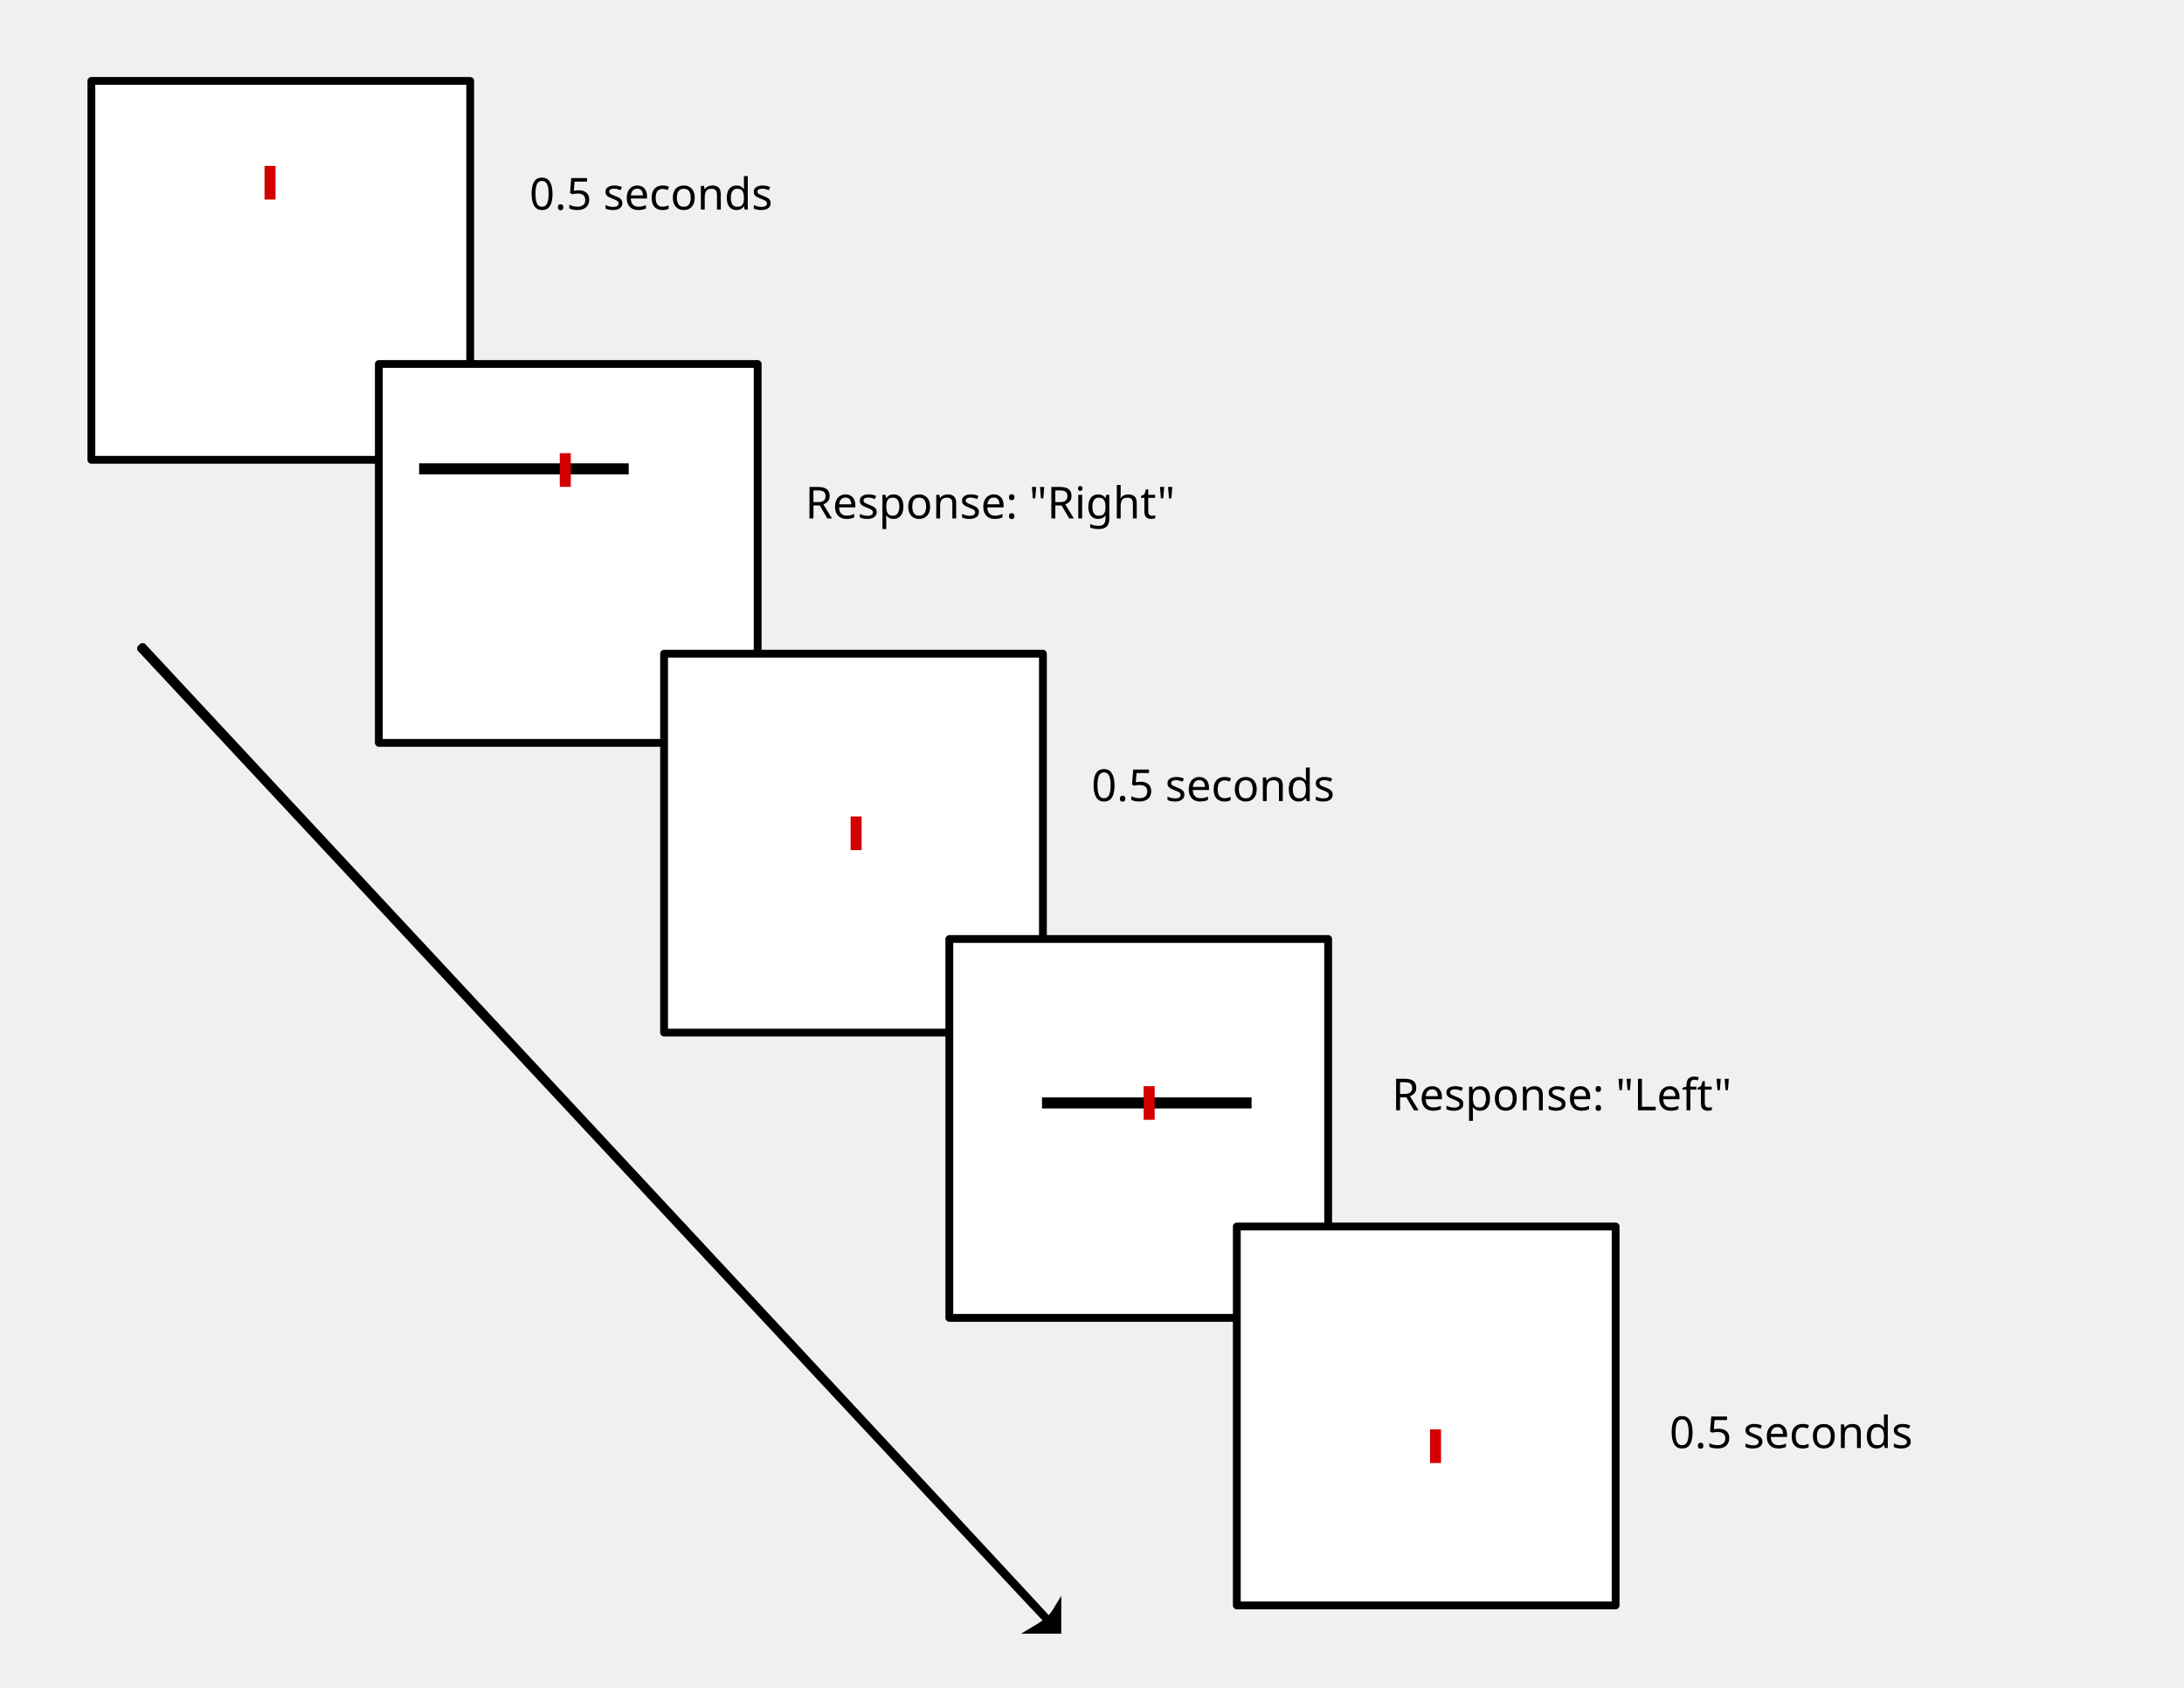
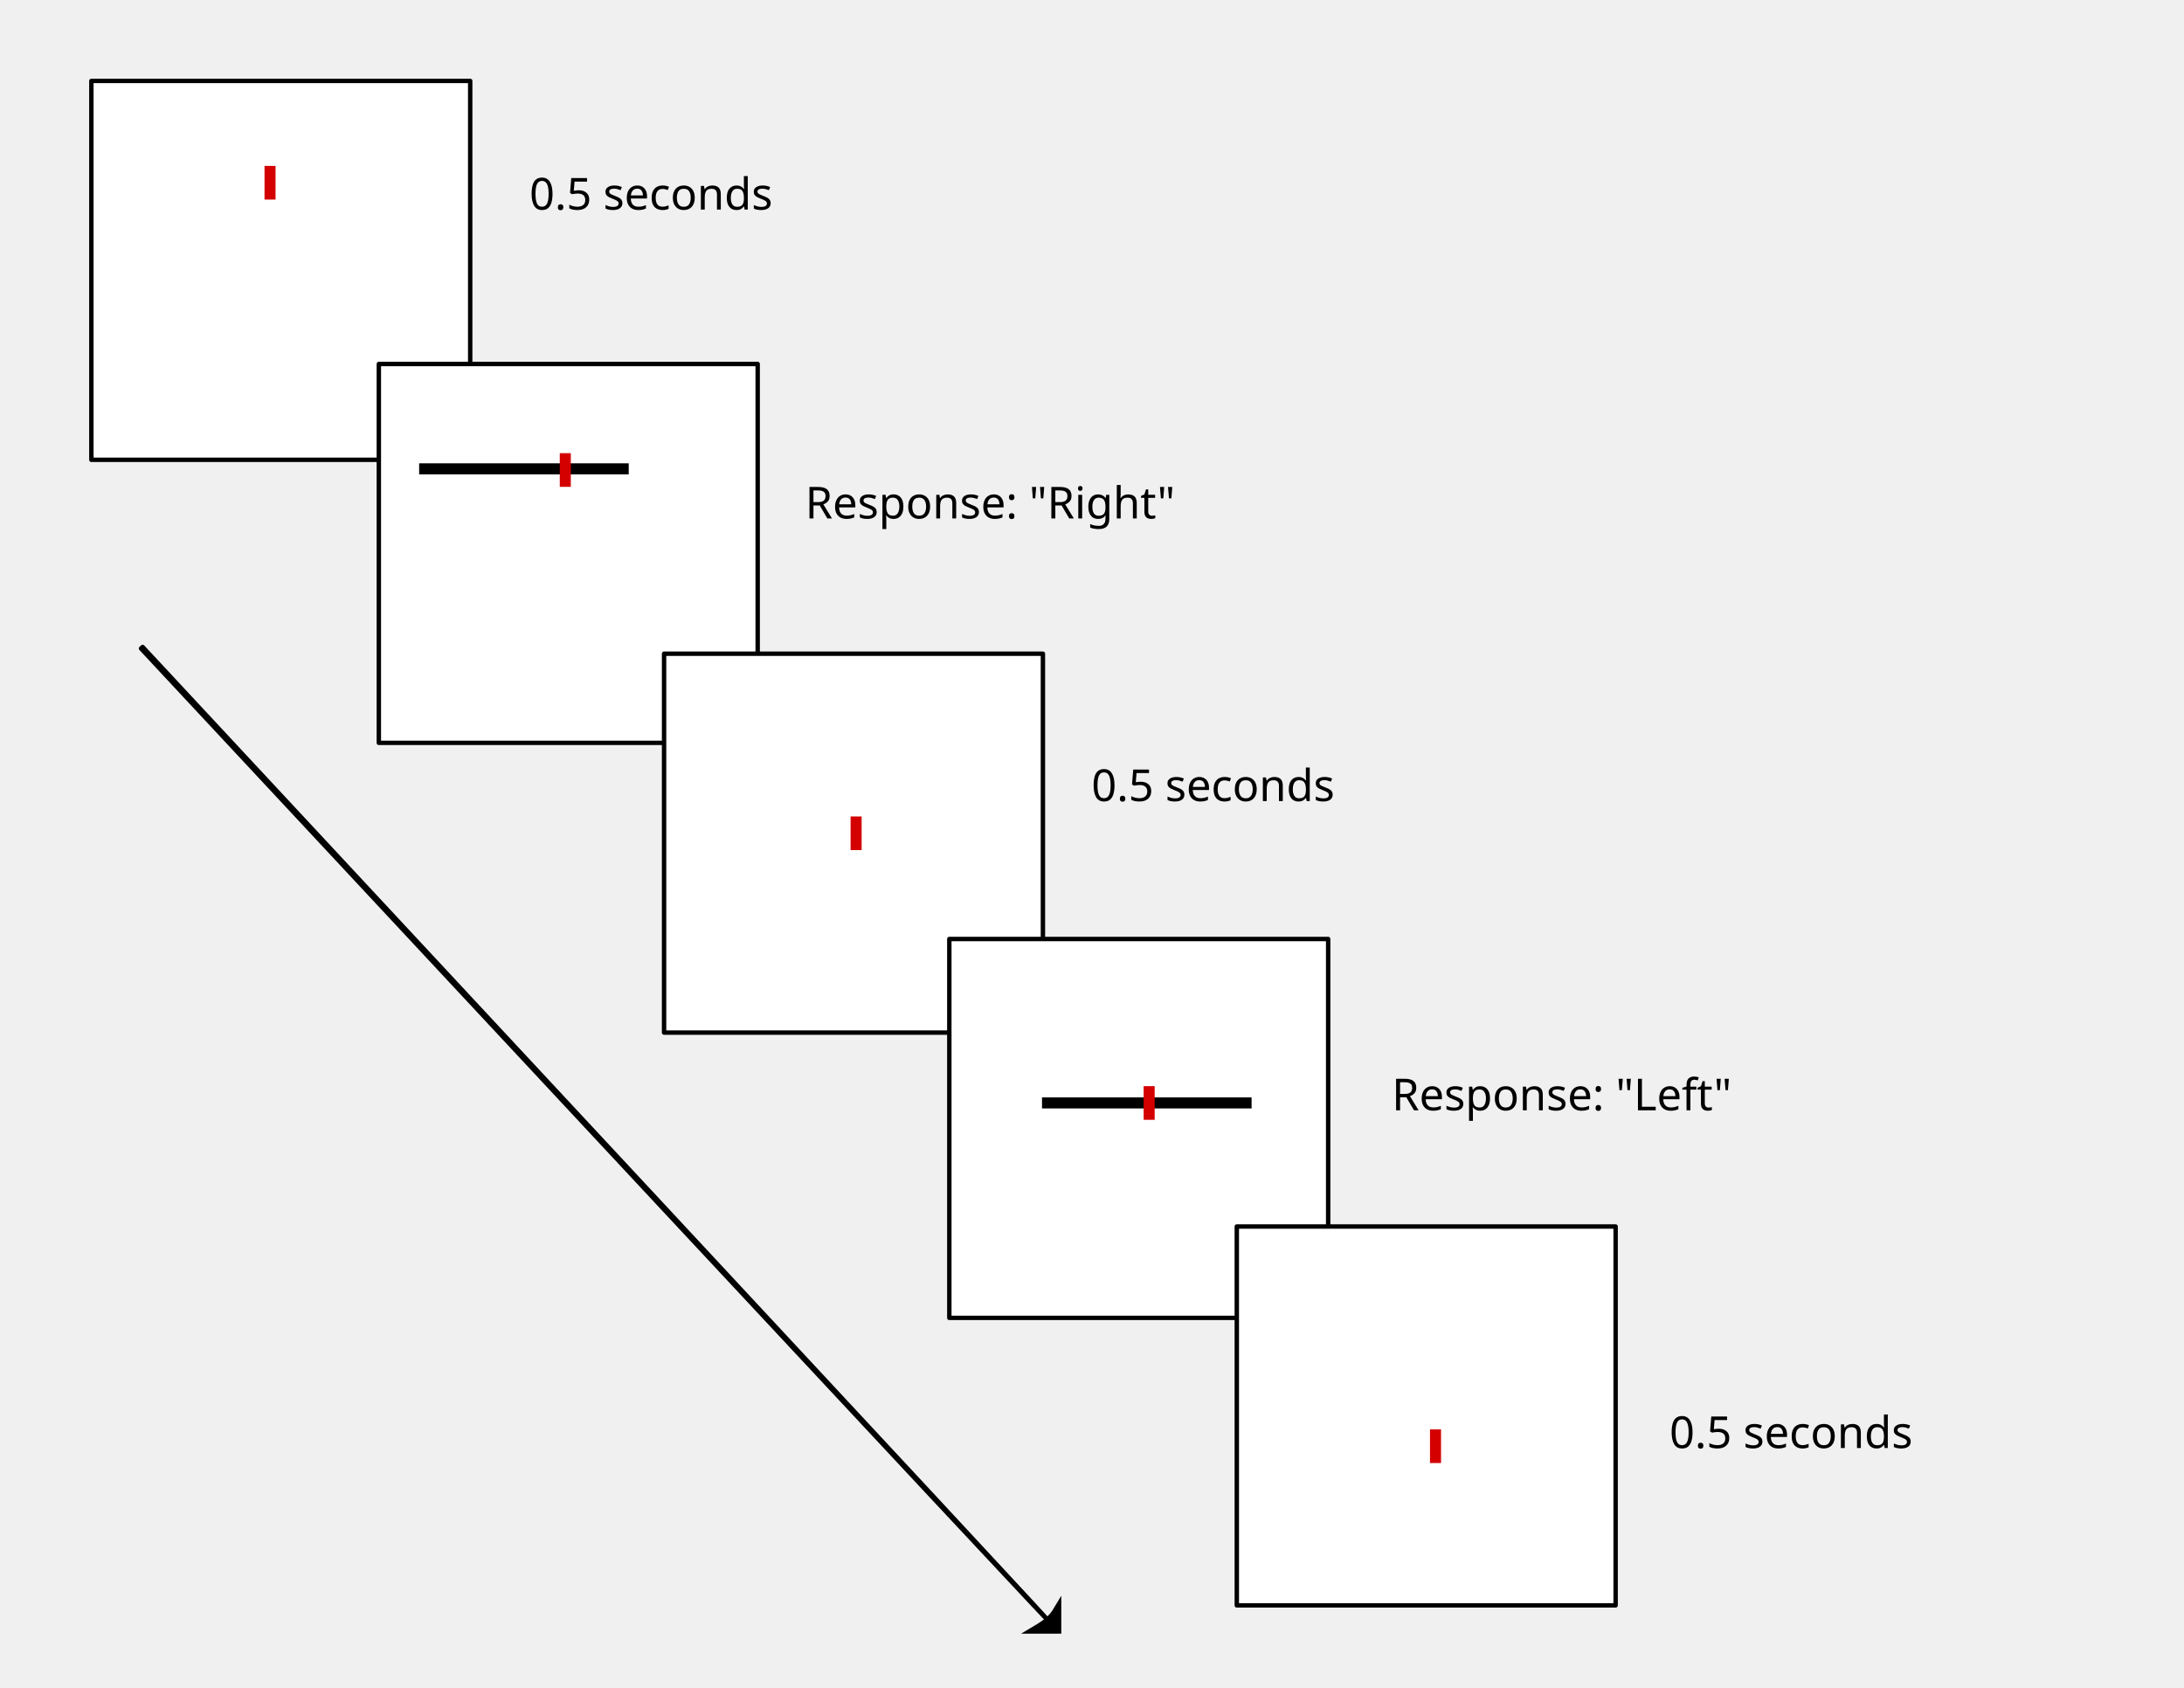
<svg xmlns="http://www.w3.org/2000/svg" width="11in" height="8.5in" viewBox="0 0 990 765" id="svg2" version="1.1">
  <defs id="defs4">
    <marker orient="auto" refY="0.0" refX="0.0" id="TriangleOutL" style="overflow:visible">
      <path id="path4832" d="M 5.77,0.0 L -2.88,5.0 L -2.88,-5.0 L 5.77,0.0 z " style="fill-rule:evenodd;stroke:none;stroke-width:1pt;stroke-opacity:1;fill:#000000;fill-opacity:1" transform="scale(0.8)" />
    </marker>
    <marker orient="auto" refY="0.0" refX="0.0" id="Arrow1Lend" style="overflow:visible;">
      <path id="path4693" d="M 0.0,0.0 L 5.0,-5.0 L -12.5,0.0 L 5.0,5.0 L 0.0,0.0 z " style="fill-rule:evenodd;stroke:none;stroke-width:1pt;stroke-opacity:1;fill:#000000;fill-opacity:1" transform="scale(0.8) rotate(180) translate(12.5,0)" />
    </marker>
    <marker orient="auto" refY="0.0" refX="0.0" id="Arrow2Mend" style="overflow:visible;">
      <path id="path4717" style="fill-rule:evenodd;stroke-width:0.625;stroke-linejoin:round;stroke:none;stroke-opacity:1;fill:#000000;fill-opacity:1" d="M 8.719,4.034 L -2.207,0.016 L 8.719,-4.002 C 6.973,-1.63 6.983,1.616 8.719,4.034 z " transform="scale(0.6) rotate(180) translate(0,0)" />
    </marker>
  </defs>
  <g id="layer1" transform="translate(0,-287.3622)">
-     <g id="g4167">
-       <rect y="324.042" x="41.416" height="171.726" width="171.726" id="rect3355" style="fill:#ffffff;stroke:#000000;opacity:1;stroke-linejoin:round;stroke-width:3.543;stroke-miterlimit:4;stroke-dasharray:none;fill-opacity:1" />
-       <rect style="opacity:1;fill:#ffffff;fill-opacity:1;stroke:#000000;stroke-width:3.543;stroke-linejoin:round;stroke-miterlimit:4;stroke-dasharray:none" id="rect4157" width="171.726" height="171.726" x="171.726" y="452.332" />
-       <rect y="583.651" x="301.025" height="171.726" width="171.726" id="rect4161" style="opacity:1;fill:#ffffff;fill-opacity:1;stroke:#000000;stroke-width:3.543;stroke-linejoin:round;stroke-miterlimit:4;stroke-dasharray:none" />
-       <rect style="opacity:1;fill:#ffffff;fill-opacity:1;stroke:#000000;stroke-width:3.543;stroke-linejoin:round;stroke-miterlimit:4;stroke-dasharray:none" id="rect4163" width="171.726" height="171.726" x="430.325" y="712.951" />
-       <rect y="843.261" x="560.635" height="171.726" width="171.726" id="rect4165" style="opacity:1;fill:#ffffff;fill-opacity:1;stroke:#000000;stroke-width:3.543;stroke-linejoin:round;stroke-miterlimit:4;stroke-dasharray:none" />
-     </g>
+     <rect style="opacity:1;fill:#ffffff;fill-opacity:1;stroke:#000000;stroke-width:2;stroke-linejoin:round;stroke-miterlimit:4;stroke-dasharray:none" id="rect3355" width="171.726" height="171.726" x="41.416" y="324.042" />
+     <rect y="452.332" x="171.726" height="171.726" width="171.726" id="rect4157" style="opacity:1;fill:#ffffff;fill-opacity:1;stroke:#000000;stroke-width:2;stroke-linejoin:round;stroke-miterlimit:4;stroke-dasharray:none" />
+     <rect style="opacity:1;fill:#ffffff;fill-opacity:1;stroke:#000000;stroke-width:2;stroke-linejoin:round;stroke-miterlimit:4;stroke-dasharray:none" id="rect4161" width="171.726" height="171.726" x="301.025" y="583.651" />
+     <rect y="712.951" x="430.325" height="171.726" width="171.726" id="rect4163" style="opacity:1;fill:#ffffff;fill-opacity:1;stroke:#000000;stroke-width:2;stroke-linejoin:round;stroke-miterlimit:4;stroke-dasharray:none" />
+     <rect style="opacity:1;fill:#ffffff;fill-opacity:1;stroke:#000000;stroke-width:2;stroke-linejoin:round;stroke-miterlimit:4;stroke-dasharray:none" id="rect4165" width="171.726" height="171.726" x="560.635" y="843.261" />
    <rect style="opacity:1;fill:#d40000;fill-opacity:1;stroke:none;stroke-width:3.543;stroke-linejoin:round;stroke-miterlimit:4;stroke-dasharray:none;" id="rect4195" width="5" height="15.253" x="119.903" y="362.561" />
    <rect style="opacity:1;fill:#000000;fill-opacity:1;stroke:none;stroke-width:3.543;stroke-linejoin:round;stroke-miterlimit:4;stroke-dasharray:none;stroke-opacity:1" id="rect4600" width="95" height="5" x="190" y="497.362" />
    <rect y="492.766" x="253.748" height="15.253" width="5" id="rect4593" style="opacity:1;fill:#d40000;fill-opacity:1;stroke:none;stroke-width:3.543;stroke-linejoin:round;stroke-miterlimit:4;stroke-dasharray:none;" />
    <text xml:space="preserve" style="font-style:normal;font-weight:normal;font-size:20px;line-height:125%;font-family:sans-serif;letter-spacing:0px;word-spacing:0px;fill:#000000;fill-opacity:1;stroke:none;stroke-width:1px;stroke-linecap:butt;stroke-linejoin:miter;stroke-opacity:1;" x="365" y="522.362" id="text4614">
      <tspan id="tspan4616" x="365" y="522.362">Response: "Right"</tspan>
    </text>
    <rect style="opacity:1;fill:#d40000;fill-opacity:1;stroke:none;stroke-width:3.543;stroke-linejoin:round;stroke-miterlimit:4;stroke-dasharray:none;" id="rect4618" width="5" height="15.253" x="385.573" y="657.421" />
    <rect y="784.751" x="472.338" height="5" width="95" id="rect4626" style="opacity:1;fill:#000000;fill-opacity:1;stroke:none;stroke-width:3.543;stroke-linejoin:round;stroke-miterlimit:4;stroke-dasharray:none;stroke-opacity:1" />
    <rect style="opacity:1;fill:#d40000;fill-opacity:1;stroke:none;stroke-width:3.543;stroke-linejoin:round;stroke-miterlimit:4;stroke-dasharray:none;" id="rect4628" width="5" height="15.253" x="518.408" y="779.649" />
    <rect y="935.213" x="648.213" height="15.253" width="5" id="rect4632" style="opacity:1;fill:#d40000;fill-opacity:1;stroke:none;stroke-width:3.543;stroke-linejoin:round;stroke-miterlimit:4;stroke-dasharray:none;" />
    <text xml:space="preserve" style="font-style:normal;font-weight:normal;font-size:20px;line-height:125%;font-family:sans-serif;letter-spacing:0px;word-spacing:0px;fill:#000000;fill-opacity:1;stroke:none;stroke-width:1px;stroke-linecap:butt;stroke-linejoin:miter;stroke-opacity:1;" x="630.911" y="790.596" id="text4614-9">
      <tspan id="tspan4616-1" x="630.911" y="790.596">Response: "Left"</tspan>
    </text>
    <text xml:space="preserve" style="font-style:normal;font-weight:normal;font-size:20px;line-height:125%;font-family:sans-serif;letter-spacing:0px;word-spacing:0px;fill:#000000;fill-opacity:1;stroke:none;stroke-width:1px;stroke-linecap:butt;stroke-linejoin:miter;stroke-opacity:1;" x="240" y="382.362" id="text4652">
      <tspan id="tspan4654" x="240" y="382.362">0.5 seconds</tspan>
    </text>
    <text xml:space="preserve" style="font-style:normal;font-weight:normal;font-size:20px;line-height:125%;font-family:sans-serif;letter-spacing:0px;word-spacing:0px;fill:#000000;fill-opacity:1;stroke:none;stroke-width:1px;stroke-linecap:butt;stroke-linejoin:miter;stroke-opacity:1;" x="494.751" y="650.443" id="text4652-1">
      <tspan id="tspan4654-7" x="494.751" y="650.443">0.5 seconds</tspan>
    </text>
    <text xml:space="preserve" style="font-style:normal;font-weight:normal;font-size:20px;line-height:125%;font-family:sans-serif;letter-spacing:0px;word-spacing:0px;fill:#000000;fill-opacity:1;stroke:none;stroke-width:1px;stroke-linecap:butt;stroke-linejoin:miter;stroke-opacity:1;" x="756.772" y="943.677" id="text4652-2">
      <tspan id="tspan4654-0" x="756.772" y="943.677">0.5 seconds</tspan>
    </text>
-     <g id="g4188" transform="translate(24.28571,8.571429)">
-       <path id="path6694" d="M 39.634,572.703 C 449.756,1012.589 449.878,1012.476 450,1012.362 c 0.122,-0.114 0.244,-0.227 -409.634,-440.341 z" style="fill:#000000;fill-rule:evenodd;stroke:#000000;stroke-width:3.543;stroke-linecap:butt;stroke-linejoin:round;stroke-miterlimit:4;stroke-dasharray:none;stroke-opacity:1" />
-       <path id="rect6706" d="m 455.015,1008.472 0,9 -10,0 c 5.408,-3.214 7.754,-5.236 10,-9 z" style="opacity:1;fill:#000000;fill-opacity:1;stroke:#000000;stroke-width:3.543;stroke-linejoin:miter;stroke-miterlimit:4;stroke-dasharray:none;stroke-opacity:1" />
-     </g>
+     <path style="fill:#000000;fill-rule:evenodd;stroke:#000000;stroke-width:2;stroke-linecap:butt;stroke-linejoin:round;stroke-miterlimit:4;stroke-dasharray:none;stroke-opacity:1" d="m 63.92,581.274 c 410.122,439.886 410.244,439.773 410.366,439.659 0.122,-0.114 0.244,-0.227 -409.634,-440.341 z" id="path6694" />
+     <path style="opacity:1;fill:#000000;fill-opacity:1;stroke:#000000;stroke-width:3.543;stroke-linejoin:miter;stroke-miterlimit:4;stroke-dasharray:none;stroke-opacity:1" d="m 479.301,1017.043 0,9 -10,0 c 5.408,-3.214 7.754,-5.236 10,-9 z" id="rect6706" />
  </g>
</svg>
